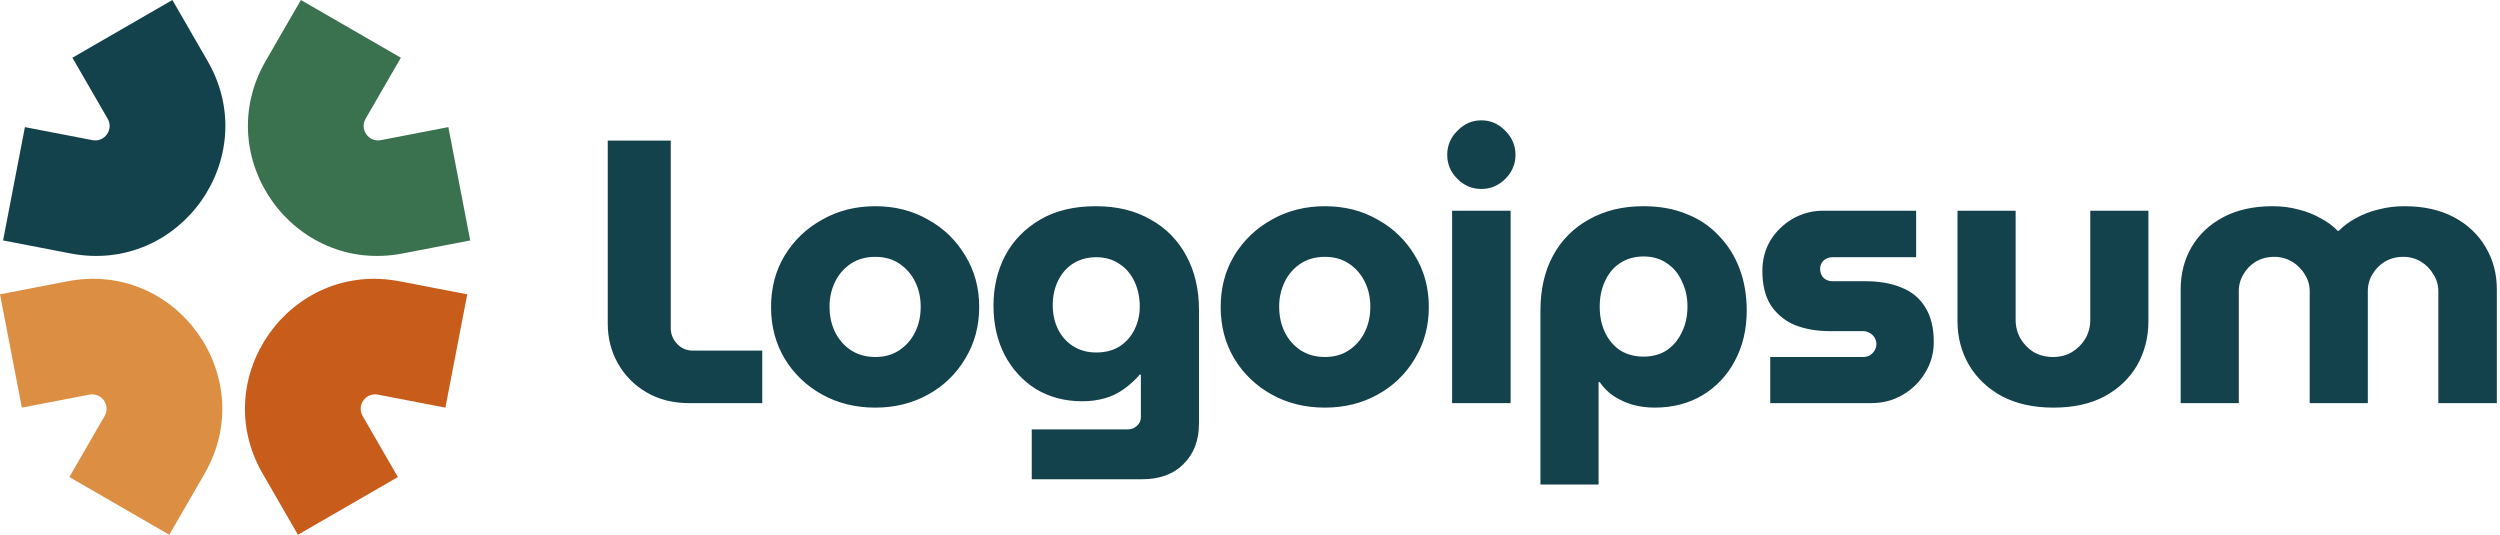
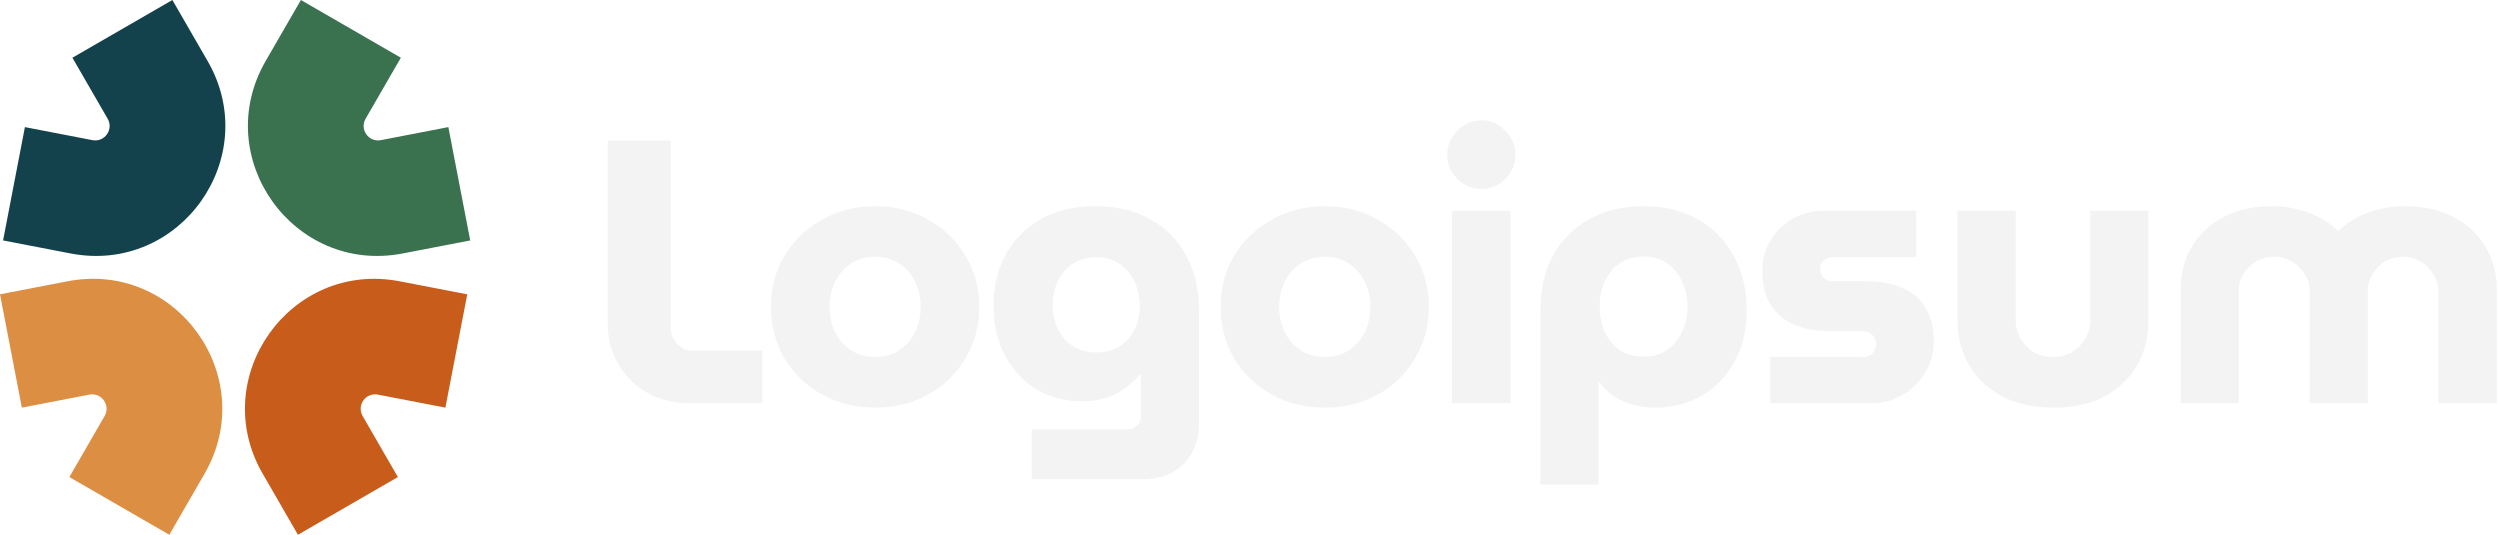
<svg xmlns="http://www.w3.org/2000/svg" width="187" height="40" fill="none" viewBox="0 0 187 40">
-   <path fill="#3A724F" fill-rule="evenodd" d="M19.87 4.567 22.507 0l7.476 4.317-2.636 4.566c-.463.801.23 1.775 1.138 1.6l5.052-.975 1.635 8.477-5.052.974c-8.172 1.576-14.411-7.184-10.25-14.392Z" clip-rule="evenodd" />
+   <path fill="#3A724F" fillRule="evenodd" d="M19.87 4.567 22.507 0l7.476 4.317-2.636 4.566c-.463.801.23 1.775 1.138 1.6l5.052-.975 1.635 8.477-5.052.974c-8.172 1.576-14.411-7.184-10.25-14.392Z" clip-rule="evenodd" />
  <path fill="#DC8E43" fill-rule="evenodd" d="M15.302 35.433 12.665 40l-7.477-4.316 2.637-4.567c.463-.801-.23-1.775-1.139-1.6l-5.051.974L0 22.015l5.052-.974c8.172-1.576 14.41 7.184 10.25 14.392Z" clip-rule="evenodd" />
  <path fill="#14424C" fill-rule="evenodd" d="M15.53 4.567 12.894 0 5.417 4.317l2.637 4.566c.462.801-.23 1.775-1.139 1.6l-5.052-.975L.23 17.985l5.051.974c8.173 1.576 14.412-7.184 10.25-14.392Z" clip-rule="evenodd" />
  <path fill="#C85D1B" fill-rule="evenodd" d="M19.65 35.433 22.285 40l7.477-4.316-2.637-4.567c-.462-.801.23-1.775 1.139-1.6l5.051.974 1.635-8.476-5.052-.974c-8.172-1.576-14.41 7.184-10.25 14.392Z" clip-rule="evenodd" />
-   <path fill="#14424C" d="M163.114 30.153v-8.5c0-1.178.271-2.235.813-3.17.561-.954 1.356-1.702 2.385-2.245 1.029-.542 2.254-.813 3.675-.813a7.23 7.23 0 0 1 1.964.252c.599.15 1.141.365 1.627.645.505.262.935.58 1.291.954h.056a5.5 5.5 0 0 1 1.29-.954 6.772 6.772 0 0 1 1.656-.645 7.541 7.541 0 0 1 1.992-.252c1.421 0 2.646.27 3.675.813 1.028.543 1.823 1.29 2.384 2.245.562.935.842 1.991.842 3.17v8.5h-4.377v-8.36c0-.467-.121-.888-.364-1.262a2.663 2.663 0 0 0-.926-.954 2.508 2.508 0 0 0-1.347-.365c-.505 0-.963.122-1.374.365a2.654 2.654 0 0 0-.926.954 2.4 2.4 0 0 0-.337 1.262v8.36h-4.348v-8.36c0-.467-.122-.888-.365-1.262a2.585 2.585 0 0 0-.954-.954 2.508 2.508 0 0 0-1.347-.365c-.505 0-.963.122-1.374.365a2.654 2.654 0 0 0-.926.954 2.41 2.41 0 0 0-.337 1.262v8.36h-4.348ZM153.603 30.49c-1.477 0-2.759-.28-3.843-.842-1.066-.58-1.889-1.356-2.469-2.328-.58-.991-.87-2.086-.87-3.283v-8.276h4.349v8.164c0 .505.121.973.364 1.403.243.411.571.748.982 1.01.43.243.917.365 1.459.365.524 0 .991-.122 1.403-.365.43-.262.767-.599 1.01-1.01.243-.43.365-.898.365-1.403v-8.164h4.348v8.276c0 1.197-.281 2.292-.842 3.283-.561.972-1.374 1.749-2.44 2.328-1.048.561-2.32.842-3.816.842ZM132.414 30.153v-3.45h6.93c.187 0 .355-.038.505-.113.149-.093.271-.215.364-.364a.93.93 0 0 0 0-.982.9.9 0 0 0-.364-.337.934.934 0 0 0-.505-.14h-2.525c-.936 0-1.787-.15-2.553-.449a4.052 4.052 0 0 1-1.796-1.459c-.43-.673-.645-1.543-.645-2.609 0-.823.196-1.571.589-2.244a4.76 4.76 0 0 1 1.655-1.628 4.568 4.568 0 0 1 2.329-.617h6.929v3.479h-6.256a.97.97 0 0 0-.673.253.841.841 0 0 0-.253.617c0 .262.085.486.253.673a.97.97 0 0 0 .673.253h2.469c1.047 0 1.945.159 2.693.476.767.3 1.356.786 1.768 1.46.43.673.645 1.542.645 2.608 0 .842-.215 1.609-.645 2.3a4.613 4.613 0 0 1-1.684 1.656c-.692.412-1.477.617-2.356.617h-7.547ZM122.94 15.425c1.216 0 2.291.196 3.226.589a6.41 6.41 0 0 1 2.413 1.627 6.993 6.993 0 0 1 1.543 2.469c.355.935.533 1.973.533 3.114 0 1.421-.299 2.684-.898 3.787a6.471 6.471 0 0 1-2.412 2.553c-1.029.617-2.226.926-3.591.926-.58 0-1.132-.075-1.656-.224a5.312 5.312 0 0 1-1.402-.646 3.9 3.9 0 0 1-1.038-1.038h-.085v7.66h-4.348V23.223c0-1.59.318-2.965.954-4.124a6.666 6.666 0 0 1 2.693-2.694c1.16-.654 2.516-.981 4.068-.981Zm0 3.759c-.673 0-1.262.168-1.767.505-.487.318-.861.767-1.123 1.347-.261.56-.392 1.197-.392 1.907 0 .711.131 1.347.392 1.908.262.561.636 1.01 1.123 1.347.505.318 1.094.477 1.767.477.673 0 1.253-.16 1.739-.477a3.297 3.297 0 0 0 1.123-1.347c.28-.561.42-1.197.42-1.908 0-.71-.14-1.346-.42-1.907-.262-.58-.636-1.03-1.123-1.347-.486-.337-1.066-.505-1.739-.505ZM108.617 30.153V15.761h4.377v14.392h-4.377Zm2.188-16.019c-.692 0-1.29-.252-1.795-.757-.505-.505-.758-1.104-.758-1.796s.253-1.29.758-1.795c.505-.524 1.103-.786 1.795-.786s1.291.262 1.796.786c.505.505.757 1.103.757 1.795s-.252 1.29-.757 1.796c-.505.505-1.104.757-1.796.757ZM99.105 30.49c-1.477 0-2.805-.327-3.984-.982a7.462 7.462 0 0 1-2.805-2.693c-.673-1.141-1.01-2.422-1.01-3.844 0-1.44.337-2.721 1.01-3.843a7.462 7.462 0 0 1 2.805-2.693c1.179-.674 2.507-1.01 3.984-1.01 1.478 0 2.796.336 3.956 1.01a7.25 7.25 0 0 1 2.777 2.693c.692 1.122 1.038 2.403 1.038 3.843 0 1.422-.346 2.703-1.038 3.844a7.25 7.25 0 0 1-2.777 2.693c-1.178.655-2.497.982-3.956.982Zm0-3.787c.692 0 1.291-.169 1.796-.505a3.424 3.424 0 0 0 1.178-1.347c.281-.561.421-1.197.421-1.908 0-.692-.14-1.318-.421-1.88a3.423 3.423 0 0 0-1.178-1.346c-.505-.337-1.104-.505-1.796-.505s-1.3.168-1.823.505a3.428 3.428 0 0 0-1.179 1.347 4.144 4.144 0 0 0-.42 1.88c0 .71.14 1.346.42 1.907a3.43 3.43 0 0 0 1.179 1.347c.523.336 1.131.505 1.823.505ZM77.174 35.849v-3.732h7.181c.281 0 .515-.093.702-.28a.83.83 0 0 0 .28-.646v-3.17h-.084a6.59 6.59 0 0 1-1.206 1.094c-.412.3-.88.524-1.403.674a6.023 6.023 0 0 1-1.711.224c-1.272 0-2.413-.3-3.423-.898-.991-.617-1.777-1.468-2.357-2.553-.56-1.084-.841-2.319-.841-3.703 0-1.365.29-2.609.87-3.731.598-1.122 1.468-2.02 2.609-2.693 1.14-.674 2.534-1.01 4.18-1.01 1.571 0 2.927.327 4.068.982a6.624 6.624 0 0 1 2.693 2.72c.636 1.16.954 2.526.954 4.097v8.416c0 1.29-.383 2.31-1.15 3.058-.748.767-1.786 1.15-3.114 1.15h-8.248Zm4.825-9.483c.673 0 1.253-.15 1.74-.449a3.18 3.18 0 0 0 1.121-1.262 3.834 3.834 0 0 0 .393-1.74c0-.673-.13-1.29-.392-1.851-.262-.561-.636-1.001-1.123-1.319-.486-.337-1.066-.505-1.74-.505-.654 0-1.234.159-1.739.477-.486.318-.86.748-1.122 1.29-.261.543-.392 1.15-.392 1.824 0 .655.13 1.253.392 1.796.262.523.636.944 1.123 1.262.504.318 1.084.477 1.739.477ZM65.473 30.49c-1.477 0-2.805-.327-3.983-.982a7.46 7.46 0 0 1-2.806-2.693c-.673-1.141-1.01-2.422-1.01-3.844 0-1.44.337-2.721 1.01-3.843a7.46 7.46 0 0 1 2.806-2.693c1.178-.674 2.506-1.01 3.983-1.01 1.478 0 2.796.336 3.956 1.01a7.252 7.252 0 0 1 2.777 2.693c.692 1.122 1.038 2.403 1.038 3.843 0 1.422-.346 2.703-1.038 3.844a7.252 7.252 0 0 1-2.777 2.693c-1.178.655-2.497.982-3.956.982Zm0-3.787c.692 0 1.29-.169 1.796-.505a3.43 3.43 0 0 0 1.178-1.347c.28-.561.42-1.197.42-1.908 0-.692-.14-1.318-.42-1.88a3.429 3.429 0 0 0-1.178-1.346c-.505-.337-1.104-.505-1.796-.505s-1.3.168-1.823.505a3.428 3.428 0 0 0-1.179 1.347 4.145 4.145 0 0 0-.42 1.88c0 .71.14 1.346.42 1.907a3.43 3.43 0 0 0 1.179 1.347c.523.336 1.131.505 1.823.505ZM51.547 30.153c-1.216 0-2.282-.27-3.198-.813a5.763 5.763 0 0 1-2.132-2.16c-.505-.898-.758-1.89-.758-2.974V10.515h4.713v14.027c0 .45.16.842.477 1.179.318.336.71.505 1.178.505h5.19v3.927h-5.47Z" />
+   <path fill="#F3F3F3" d="M163.114 30.153v-8.5c0-1.178.271-2.235.813-3.17.561-.954 1.356-1.702 2.385-2.245 1.029-.542 2.254-.813 3.675-.813a7.23 7.23 0 0 1 1.964.252c.599.15 1.141.365 1.627.645.505.262.935.58 1.291.954h.056a5.5 5.5 0 0 1 1.29-.954 6.772 6.772 0 0 1 1.656-.645 7.541 7.541 0 0 1 1.992-.252c1.421 0 2.646.27 3.675.813 1.028.543 1.823 1.29 2.384 2.245.562.935.842 1.991.842 3.17v8.5h-4.377v-8.36c0-.467-.121-.888-.364-1.262a2.663 2.663 0 0 0-.926-.954 2.508 2.508 0 0 0-1.347-.365c-.505 0-.963.122-1.374.365a2.654 2.654 0 0 0-.926.954 2.4 2.4 0 0 0-.337 1.262v8.36h-4.348v-8.36c0-.467-.122-.888-.365-1.262a2.585 2.585 0 0 0-.954-.954 2.508 2.508 0 0 0-1.347-.365c-.505 0-.963.122-1.374.365a2.654 2.654 0 0 0-.926.954 2.41 2.41 0 0 0-.337 1.262v8.36h-4.348ZM153.603 30.49c-1.477 0-2.759-.28-3.843-.842-1.066-.58-1.889-1.356-2.469-2.328-.58-.991-.87-2.086-.87-3.283v-8.276h4.349v8.164c0 .505.121.973.364 1.403.243.411.571.748.982 1.01.43.243.917.365 1.459.365.524 0 .991-.122 1.403-.365.43-.262.767-.599 1.01-1.01.243-.43.365-.898.365-1.403v-8.164h4.348v8.276c0 1.197-.281 2.292-.842 3.283-.561.972-1.374 1.749-2.44 2.328-1.048.561-2.32.842-3.816.842ZM132.414 30.153v-3.45h6.93c.187 0 .355-.038.505-.113.149-.093.271-.215.364-.364a.93.93 0 0 0 0-.982.9.9 0 0 0-.364-.337.934.934 0 0 0-.505-.14h-2.525c-.936 0-1.787-.15-2.553-.449a4.052 4.052 0 0 1-1.796-1.459c-.43-.673-.645-1.543-.645-2.609 0-.823.196-1.571.589-2.244a4.76 4.76 0 0 1 1.655-1.628 4.568 4.568 0 0 1 2.329-.617h6.929v3.479h-6.256a.97.97 0 0 0-.673.253.841.841 0 0 0-.253.617c0 .262.085.486.253.673a.97.97 0 0 0 .673.253h2.469c1.047 0 1.945.159 2.693.476.767.3 1.356.786 1.768 1.46.43.673.645 1.542.645 2.608 0 .842-.215 1.609-.645 2.3a4.613 4.613 0 0 1-1.684 1.656c-.692.412-1.477.617-2.356.617h-7.547ZM122.94 15.425c1.216 0 2.291.196 3.226.589a6.41 6.41 0 0 1 2.413 1.627 6.993 6.993 0 0 1 1.543 2.469c.355.935.533 1.973.533 3.114 0 1.421-.299 2.684-.898 3.787a6.471 6.471 0 0 1-2.412 2.553c-1.029.617-2.226.926-3.591.926-.58 0-1.132-.075-1.656-.224a5.312 5.312 0 0 1-1.402-.646 3.9 3.9 0 0 1-1.038-1.038h-.085v7.66h-4.348V23.223c0-1.59.318-2.965.954-4.124a6.666 6.666 0 0 1 2.693-2.694c1.16-.654 2.516-.981 4.068-.981Zm0 3.759c-.673 0-1.262.168-1.767.505-.487.318-.861.767-1.123 1.347-.261.56-.392 1.197-.392 1.907 0 .711.131 1.347.392 1.908.262.561.636 1.01 1.123 1.347.505.318 1.094.477 1.767.477.673 0 1.253-.16 1.739-.477a3.297 3.297 0 0 0 1.123-1.347c.28-.561.42-1.197.42-1.908 0-.71-.14-1.346-.42-1.907-.262-.58-.636-1.03-1.123-1.347-.486-.337-1.066-.505-1.739-.505ZM108.617 30.153V15.761h4.377v14.392h-4.377Zm2.188-16.019c-.692 0-1.29-.252-1.795-.757-.505-.505-.758-1.104-.758-1.796s.253-1.29.758-1.795c.505-.524 1.103-.786 1.795-.786s1.291.262 1.796.786c.505.505.757 1.103.757 1.795s-.252 1.29-.757 1.796c-.505.505-1.104.757-1.796.757ZM99.105 30.49c-1.477 0-2.805-.327-3.984-.982a7.462 7.462 0 0 1-2.805-2.693c-.673-1.141-1.01-2.422-1.01-3.844 0-1.44.337-2.721 1.01-3.843a7.462 7.462 0 0 1 2.805-2.693c1.179-.674 2.507-1.01 3.984-1.01 1.478 0 2.796.336 3.956 1.01a7.25 7.25 0 0 1 2.777 2.693c.692 1.122 1.038 2.403 1.038 3.843 0 1.422-.346 2.703-1.038 3.844a7.25 7.25 0 0 1-2.777 2.693c-1.178.655-2.497.982-3.956.982Zm0-3.787c.692 0 1.291-.169 1.796-.505a3.424 3.424 0 0 0 1.178-1.347c.281-.561.421-1.197.421-1.908 0-.692-.14-1.318-.421-1.88a3.423 3.423 0 0 0-1.178-1.346c-.505-.337-1.104-.505-1.796-.505s-1.3.168-1.823.505a3.428 3.428 0 0 0-1.179 1.347 4.144 4.144 0 0 0-.42 1.88c0 .71.14 1.346.42 1.907a3.43 3.43 0 0 0 1.179 1.347c.523.336 1.131.505 1.823.505ZM77.174 35.849v-3.732h7.181c.281 0 .515-.093.702-.28a.83.83 0 0 0 .28-.646v-3.17h-.084a6.59 6.59 0 0 1-1.206 1.094c-.412.3-.88.524-1.403.674a6.023 6.023 0 0 1-1.711.224c-1.272 0-2.413-.3-3.423-.898-.991-.617-1.777-1.468-2.357-2.553-.56-1.084-.841-2.319-.841-3.703 0-1.365.29-2.609.87-3.731.598-1.122 1.468-2.02 2.609-2.693 1.14-.674 2.534-1.01 4.18-1.01 1.571 0 2.927.327 4.068.982a6.624 6.624 0 0 1 2.693 2.72c.636 1.16.954 2.526.954 4.097v8.416c0 1.29-.383 2.31-1.15 3.058-.748.767-1.786 1.15-3.114 1.15h-8.248Zm4.825-9.483c.673 0 1.253-.15 1.74-.449a3.18 3.18 0 0 0 1.121-1.262 3.834 3.834 0 0 0 .393-1.74c0-.673-.13-1.29-.392-1.851-.262-.561-.636-1.001-1.123-1.319-.486-.337-1.066-.505-1.74-.505-.654 0-1.234.159-1.739.477-.486.318-.86.748-1.122 1.29-.261.543-.392 1.15-.392 1.824 0 .655.13 1.253.392 1.796.262.523.636.944 1.123 1.262.504.318 1.084.477 1.739.477ZM65.473 30.49c-1.477 0-2.805-.327-3.983-.982a7.46 7.46 0 0 1-2.806-2.693c-.673-1.141-1.01-2.422-1.01-3.844 0-1.44.337-2.721 1.01-3.843a7.46 7.46 0 0 1 2.806-2.693c1.178-.674 2.506-1.01 3.983-1.01 1.478 0 2.796.336 3.956 1.01a7.252 7.252 0 0 1 2.777 2.693c.692 1.122 1.038 2.403 1.038 3.843 0 1.422-.346 2.703-1.038 3.844a7.252 7.252 0 0 1-2.777 2.693c-1.178.655-2.497.982-3.956.982Zm0-3.787c.692 0 1.29-.169 1.796-.505a3.43 3.43 0 0 0 1.178-1.347c.28-.561.42-1.197.42-1.908 0-.692-.14-1.318-.42-1.88a3.429 3.429 0 0 0-1.178-1.346c-.505-.337-1.104-.505-1.796-.505s-1.3.168-1.823.505a3.428 3.428 0 0 0-1.179 1.347 4.145 4.145 0 0 0-.42 1.88c0 .71.14 1.346.42 1.907a3.43 3.43 0 0 0 1.179 1.347c.523.336 1.131.505 1.823.505ZM51.547 30.153c-1.216 0-2.282-.27-3.198-.813a5.763 5.763 0 0 1-2.132-2.16c-.505-.898-.758-1.89-.758-2.974V10.515h4.713v14.027c0 .45.16.842.477 1.179.318.336.71.505 1.178.505h5.19v3.927h-5.47Z" />
</svg>
